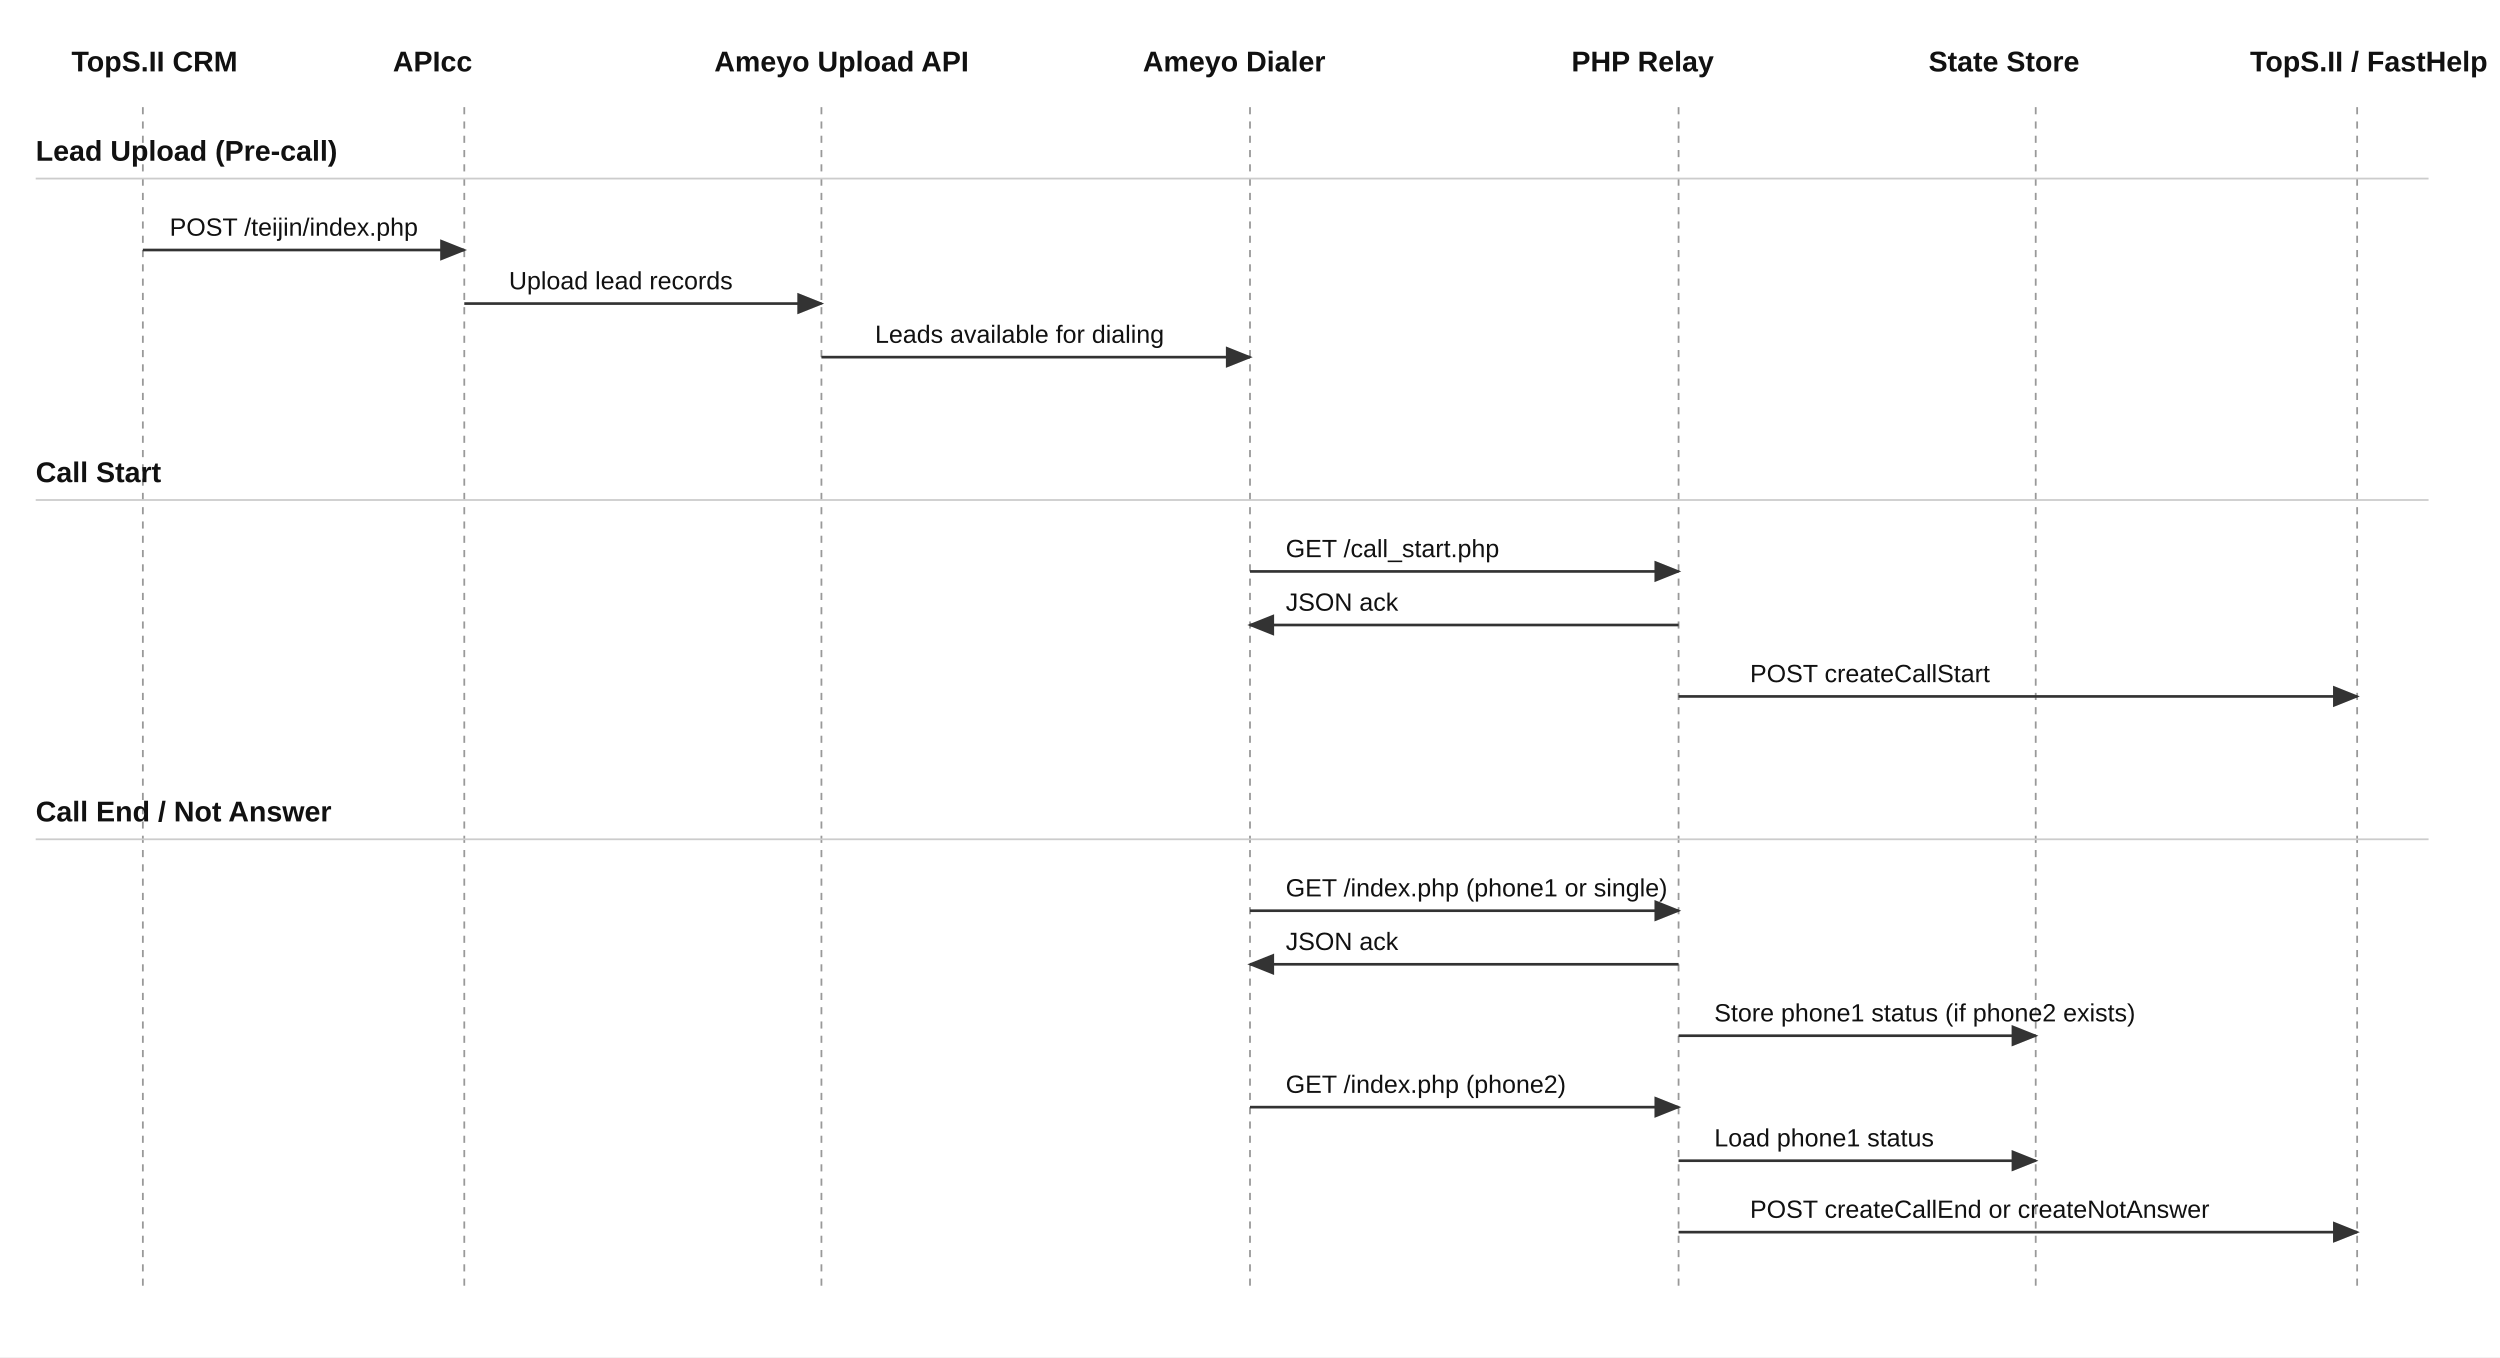
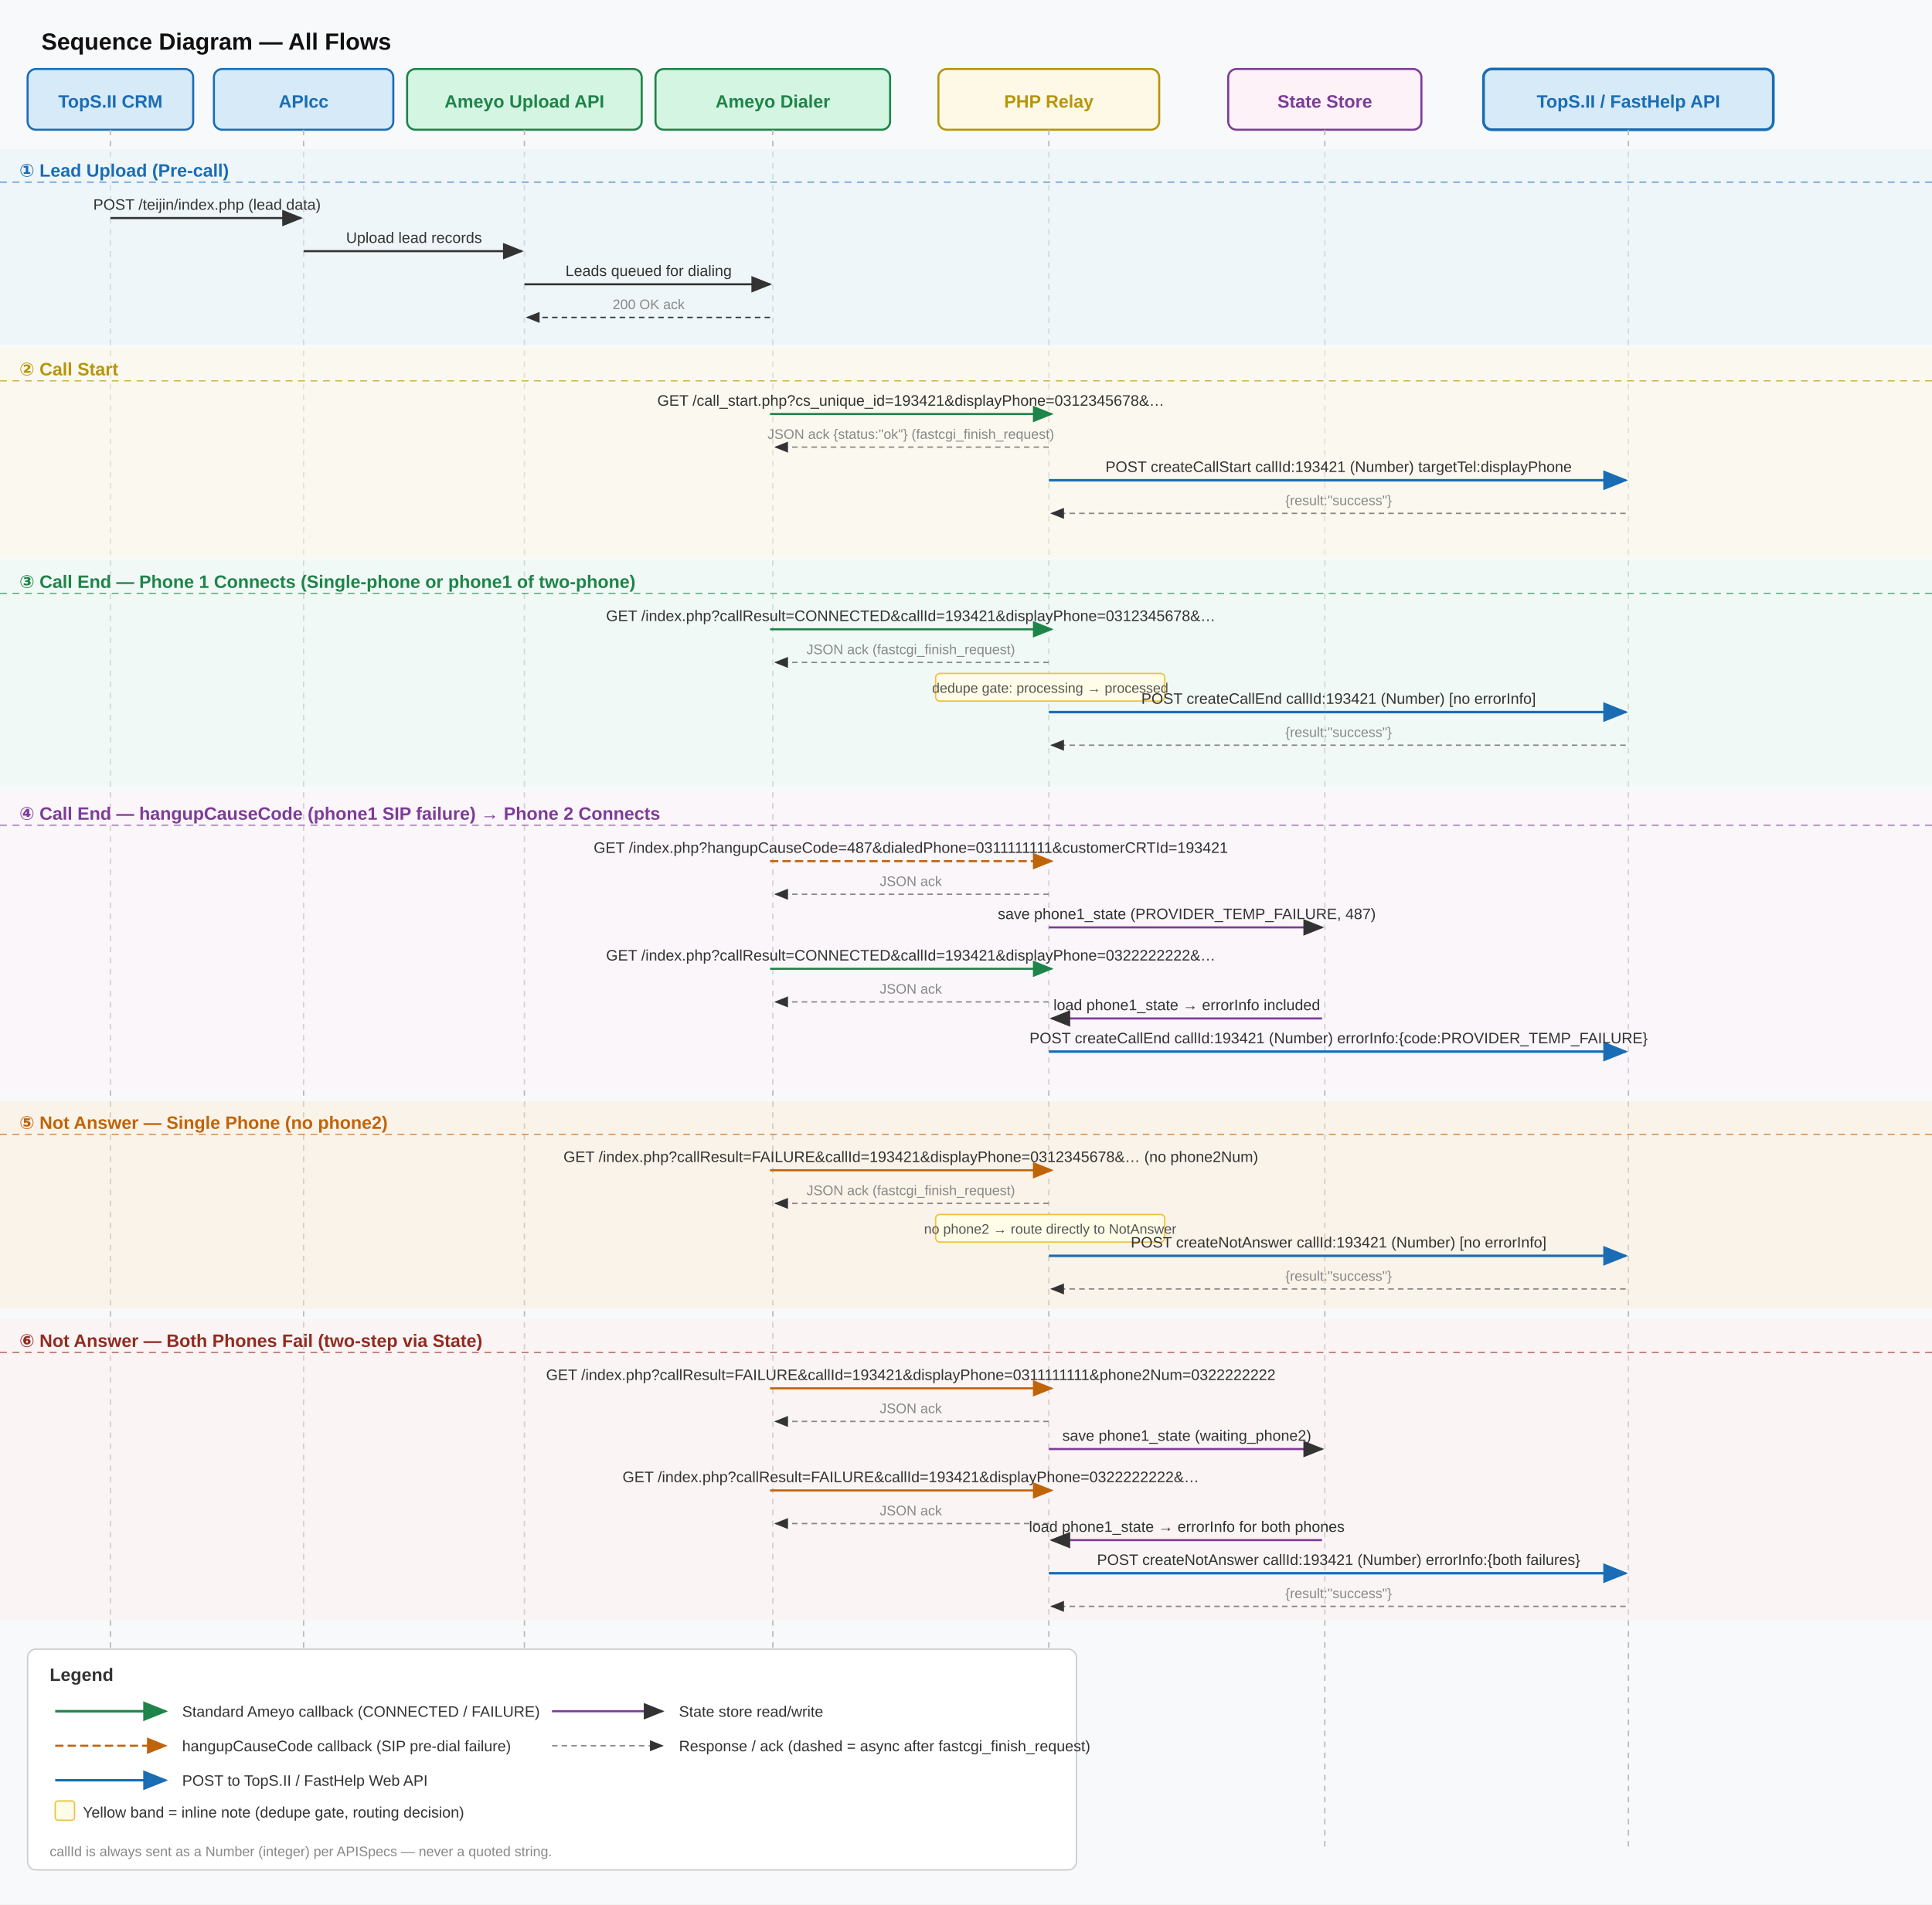
- <svg xmlns="http://www.w3.org/2000/svg" width="1400" height="760" viewBox="0 0 1400 760">
+ <svg xmlns="http://www.w3.org/2000/svg" width="1400" height="1380" viewBox="0 0 1400 1380">
  <defs>
-     <marker id="arrow" markerWidth="10" markerHeight="8" refX="9" refY="4" orient="auto" markerUnits="strokeWidth">
-       <path d="M0,0 L10,4 L0,8 Z" fill="#333333" />
+     <marker id="arr" markerWidth="10" markerHeight="8" refX="9" refY="4" orient="auto" markerUnits="strokeWidth">
+       <path d="M0,0 L10,4 L0,8 Z" fill="#333" />
+     </marker>
+     <marker id="arr-b" markerWidth="10" markerHeight="8" refX="9" refY="4" orient="auto" markerUnits="strokeWidth">
+       <path d="M0,0 L10,4 L0,8 Z" fill="#1a6db5" />
+     </marker>
+     <marker id="arr-g" markerWidth="10" markerHeight="8" refX="9" refY="4" orient="auto" markerUnits="strokeWidth">
+       <path d="M0,0 L10,4 L0,8 Z" fill="#1e8449" />
+     </marker>
+     <marker id="arr-o" markerWidth="10" markerHeight="8" refX="9" refY="4" orient="auto" markerUnits="strokeWidth">
+       <path d="M0,0 L10,4 L0,8 Z" fill="#c0640a" />
+     </marker>
+     <marker id="arr-r" markerWidth="10" markerHeight="8" refX="9" refY="4" orient="auto" markerUnits="strokeWidth">
+       <path d="M0,0 L10,4 L0,8 Z" fill="#922b21" />
    </marker>
    <style>
-       .label { font: 14px Arial, sans-serif; fill: #111111; }
-       .title { font: 16px Arial, sans-serif; font-weight: bold; fill: #111111; }
-       .lifeline { stroke: #999999; stroke-width: 1; stroke-dasharray: 4 4; }
-       .line { stroke: #333333; stroke-width: 1.5; }
-       .section { stroke: #cccccc; stroke-width: 1; }
-       .note { font: 12px Arial, sans-serif; fill: #333333; }
+       text { font-family: Arial, sans-serif; }
+       .T  { font-size:17px; font-weight:bold; fill:#111; }
+       .P  { font-size:13px; font-weight:bold; }
+       .lbl{ font-size:11px; fill:#333; }
+       .ack{ font-size:10px; fill:#888; }
+       .ll { stroke:#bbb; stroke-width:1; stroke-dasharray:4 4; }
+       .sec{ stroke:none; }
+       .sT { font-size:13px; font-weight:bold; }
+       .note-box { fill:#fffde7; stroke:#f0c040; stroke-width:1; rx:4; }
+       .note-txt  { font-size:10px; fill:#555; }
    </style>
  </defs>
-   <rect x="0" y="0" width="1400" height="760" fill="#ffffff" />
-   <text class="title" x="40" y="40">TopS.II CRM</text>
-   <text class="title" x="220" y="40">APIcc</text>
-   <text class="title" x="400" y="40">Ameyo Upload API</text>
-   <text class="title" x="640" y="40">Ameyo Dialer</text>
-   <text class="title" x="880" y="40">PHP Relay</text>
-   <text class="title" x="1080" y="40">State Store</text>
-   <text class="title" x="1260" y="40">TopS.II / FastHelp</text>
-   <line class="lifeline" x1="80" y1="60" x2="80" y2="720" />
-   <line class="lifeline" x1="260" y1="60" x2="260" y2="720" />
-   <line class="lifeline" x1="460" y1="60" x2="460" y2="720" />
-   <line class="lifeline" x1="700" y1="60" x2="700" y2="720" />
-   <line class="lifeline" x1="940" y1="60" x2="940" y2="720" />
-   <line class="lifeline" x1="1140" y1="60" x2="1140" y2="720" />
-   <line class="lifeline" x1="1320" y1="60" x2="1320" y2="720" />
-   <text class="title" x="20" y="90">Lead Upload (Pre-call)</text>
-   <line class="section" x1="20" y1="100" x2="1360" y2="100" />
-   <line class="line" x1="80" y1="140" x2="260" y2="140" marker-end="url(#arrow)" />
-   <text class="label" x="95" y="132">POST /teijin/index.php</text>
-   <line class="line" x1="260" y1="170" x2="460" y2="170" marker-end="url(#arrow)" />
-   <text class="label" x="285" y="162">Upload lead records</text>
-   <line class="line" x1="460" y1="200" x2="700" y2="200" marker-end="url(#arrow)" />
-   <text class="label" x="490" y="192">Leads available for dialing</text>
-   <text class="title" x="20" y="270">Call Start</text>
-   <line class="section" x1="20" y1="280" x2="1360" y2="280" />
-   <line class="line" x1="700" y1="320" x2="940" y2="320" marker-end="url(#arrow)" />
-   <text class="label" x="720" y="312">GET /call_start.php</text>
-   <line class="line" x1="940" y1="350" x2="700" y2="350" marker-end="url(#arrow)" />
-   <text class="label" x="720" y="342">JSON ack</text>
-   <line class="line" x1="940" y1="390" x2="1320" y2="390" marker-end="url(#arrow)" />
-   <text class="label" x="980" y="382">POST createCallStart</text>
-   <text class="title" x="20" y="460">Call End / Not Answer</text>
-   <line class="section" x1="20" y1="470" x2="1360" y2="470" />
-   <line class="line" x1="700" y1="510" x2="940" y2="510" marker-end="url(#arrow)" />
-   <text class="label" x="720" y="502">GET /index.php (phone1 or single)</text>
-   <line class="line" x1="940" y1="540" x2="700" y2="540" marker-end="url(#arrow)" />
-   <text class="label" x="720" y="532">JSON ack</text>
-   <line class="line" x1="940" y1="580" x2="1140" y2="580" marker-end="url(#arrow)" />
-   <text class="label" x="960" y="572">Store phone1 status (if phone2 exists)</text>
-   <line class="line" x1="700" y1="620" x2="940" y2="620" marker-end="url(#arrow)" />
-   <text class="label" x="720" y="612">GET /index.php (phone2)</text>
-   <line class="line" x1="940" y1="650" x2="1140" y2="650" marker-end="url(#arrow)" />
-   <text class="label" x="960" y="642">Load phone1 status</text>
-   <line class="line" x1="940" y1="690" x2="1320" y2="690" marker-end="url(#arrow)" />
-   <text class="label" x="980" y="682">POST createCallEnd or createNotAnswer</text>
+   <rect x="0" y="0" width="1400" height="1380" fill="#f8f9fa" />
+   <text class="T" x="30" y="36">Sequence Diagram — All Flows</text>
+   <rect x="20" y="50" width="120" height="44" rx="6" fill="#d6eaf8" stroke="#1a6db5" stroke-width="1.5" />
+   <text class="P" fill="#1a6db5" x="80" y="78" text-anchor="middle">TopS.II CRM</text>
+   <rect x="155" y="50" width="130" height="44" rx="6" fill="#d6eaf8" stroke="#1a6db5" stroke-width="1.5" />
+   <text class="P" fill="#1a6db5" x="220" y="78" text-anchor="middle">APIcc</text>
+   <rect x="295" y="50" width="170" height="44" rx="6" fill="#d5f5e3" stroke="#1e8449" stroke-width="1.5" />
+   <text class="P" fill="#1e8449" x="380" y="78" text-anchor="middle">Ameyo Upload API</text>
+   <rect x="475" y="50" width="170" height="44" rx="6" fill="#d5f5e3" stroke="#1e8449" stroke-width="1.5" />
+   <text class="P" fill="#1e8449" x="560" y="78" text-anchor="middle">Ameyo Dialer</text>
+   <rect x="680" y="50" width="160" height="44" rx="6" fill="#fef9e7" stroke="#b7950b" stroke-width="1.5" />
+   <text class="P" fill="#b7950b" x="760" y="78" text-anchor="middle">PHP Relay</text>
+   <rect x="890" y="50" width="140" height="44" rx="6" fill="#fdf2f8" stroke="#7d3c98" stroke-width="1.5" />
+   <text class="P" fill="#7d3c98" x="960" y="78" text-anchor="middle">State Store</text>
+   <rect x="1075" y="50" width="210" height="44" rx="6" fill="#d6eaf8" stroke="#1a6db5" stroke-width="2" />
+   <text class="P" fill="#1a6db5" x="1180" y="78" text-anchor="middle">TopS.II / FastHelp API</text>
+   <line class="ll" x1="80" y1="94" x2="80" y2="1340" />
+   <line class="ll" x1="220" y1="94" x2="220" y2="1340" />
+   <line class="ll" x1="380" y1="94" x2="380" y2="1340" />
+   <line class="ll" x1="560" y1="94" x2="560" y2="1340" />
+   <line class="ll" x1="760" y1="94" x2="760" y2="1340" />
+   <line class="ll" x1="960" y1="94" x2="960" y2="1340" />
+   <line class="ll" x1="1180" y1="94" x2="1180" y2="1340" />
+   <rect class="sec" x="0" y="108" width="1400" height="142" fill="#e8f4f8" opacity="0.55" />
+   <text class="sT" fill="#1a6db5" x="14" y="128">① Lead Upload (Pre-call)</text>
+   <line x1="0" y1="132" x2="1400" y2="132" stroke="#1a6db5" stroke-width="0.6" stroke-dasharray="5 4" />
+   <line x1="80" y1="158" x2="218" y2="158" stroke="#333" stroke-width="1.5" marker-end="url(#arr)" />
+   <text class="lbl" x="150" y="152" text-anchor="middle">POST /teijin/index.php (lead data)</text>
+   <line x1="220" y1="182" x2="378" y2="182" stroke="#333" stroke-width="1.5" marker-end="url(#arr)" />
+   <text class="lbl" x="300" y="176" text-anchor="middle">Upload lead records</text>
+   <line x1="380" y1="206" x2="558" y2="206" stroke="#333" stroke-width="1.5" marker-end="url(#arr)" />
+   <text class="lbl" x="470" y="200" text-anchor="middle">Leads queued for dialing</text>
+   <line x1="558" y1="230" x2="382" y2="230" stroke="#333" stroke-width="1" stroke-dasharray="4 3" marker-end="url(#arr)" />
+   <text class="ack" x="470" y="224" text-anchor="middle">200 OK ack</text>
+   <rect class="sec" x="0" y="252" width="1400" height="152" fill="#fef9e7" opacity="0.6" />
+   <text class="sT" fill="#b7950b" x="14" y="272">② Call Start</text>
+   <line x1="0" y1="276" x2="1400" y2="276" stroke="#b7950b" stroke-width="0.6" stroke-dasharray="5 4" />
+   <line x1="558" y1="300" x2="762" y2="300" stroke="#1e8449" stroke-width="1.5" marker-end="url(#arr-g)" />
+   <text class="lbl" x="660" y="294" text-anchor="middle">GET /call_start.php?cs_unique_id=193421&amp;displayPhone=0312345678&amp;…</text>
+   <line x1="760" y1="324" x2="562" y2="324" stroke="#888" stroke-width="1" stroke-dasharray="4 3" marker-end="url(#arr)" />
+   <text class="ack" x="660" y="318" text-anchor="middle">JSON ack  {status:"ok"}  (fastcgi_finish_request)</text>
+   <line x1="760" y1="348" x2="1178" y2="348" stroke="#1a6db5" stroke-width="1.8" marker-end="url(#arr-b)" />
+   <text class="lbl" x="970" y="342" text-anchor="middle">POST createCallStart  callId:193421 (Number)  targetTel:displayPhone</text>
+   <line x1="1178" y1="372" x2="762" y2="372" stroke="#888" stroke-width="1" stroke-dasharray="4 3" marker-end="url(#arr)" />
+   <text class="ack" x="970" y="366" text-anchor="middle">{result:"success"}</text>
+   <rect class="sec" x="0" y="406" width="1400" height="164" fill="#eafaf1" opacity="0.5" />
+   <text class="sT" fill="#1e8449" x="14" y="426">③ Call End — Phone 1 Connects (Single-phone or phone1 of two-phone)</text>
+   <line x1="0" y1="430" x2="1400" y2="430" stroke="#1e8449" stroke-width="0.6" stroke-dasharray="5 4" />
+   <line x1="558" y1="456" x2="762" y2="456" stroke="#1e8449" stroke-width="1.5" marker-end="url(#arr-g)" />
+   <text class="lbl" x="660" y="450" text-anchor="middle">GET /index.php?callResult=CONNECTED&amp;callId=193421&amp;displayPhone=0312345678&amp;…</text>
+   <line x1="760" y1="480" x2="562" y2="480" stroke="#888" stroke-width="1" stroke-dasharray="4 3" marker-end="url(#arr)" />
+   <text class="ack" x="660" y="474" text-anchor="middle">JSON ack  (fastcgi_finish_request)</text>
+   <rect x="678" y="488" width="166" height="20" rx="3" fill="#fffde7" stroke="#f0c040" stroke-width="1" />
+   <text class="note-txt" x="761" y="502" text-anchor="middle">dedupe gate: processing → processed</text>
+   <line x1="760" y1="516" x2="1178" y2="516" stroke="#1a6db5" stroke-width="1.8" marker-end="url(#arr-b)" />
+   <text class="lbl" x="970" y="510" text-anchor="middle">POST createCallEnd  callId:193421 (Number)  [no errorInfo]</text>
+   <line x1="1178" y1="540" x2="762" y2="540" stroke="#888" stroke-width="1" stroke-dasharray="4 3" marker-end="url(#arr)" />
+   <text class="ack" x="970" y="534" text-anchor="middle">{result:"success"}</text>
+   <rect class="sec" x="0" y="574" width="1400" height="216" fill="#fdf2f8" opacity="0.4" />
+   <text class="sT" fill="#7d3c98" x="14" y="594">④ Call End — hangupCauseCode (phone1 SIP failure) → Phone 2 Connects</text>
+   <line x1="0" y1="598" x2="1400" y2="598" stroke="#7d3c98" stroke-width="0.6" stroke-dasharray="5 4" />
+   <line x1="558" y1="624" x2="762" y2="624" stroke="#c0640a" stroke-width="1.5" stroke-dasharray="6 3" marker-end="url(#arr-o)" />
+   <text class="lbl" fill="#c0640a" x="660" y="618" text-anchor="middle">GET /index.php?hangupCauseCode=487&amp;dialedPhone=0311111111&amp;customerCRTId=193421</text>
+   <line x1="760" y1="648" x2="562" y2="648" stroke="#888" stroke-width="1" stroke-dasharray="4 3" marker-end="url(#arr)" />
+   <text class="ack" x="660" y="642" text-anchor="middle">JSON ack</text>
+   <line x1="760" y1="672" x2="958" y2="672" stroke="#7d3c98" stroke-width="1.5" marker-end="url(#arr)" />
+   <text class="lbl" fill="#7d3c98" x="860" y="666" text-anchor="middle">save phone1_state  (PROVIDER_TEMP_FAILURE, 487)</text>
+   <line x1="558" y1="702" x2="762" y2="702" stroke="#1e8449" stroke-width="1.5" marker-end="url(#arr-g)" />
+   <text class="lbl" x="660" y="696" text-anchor="middle">GET /index.php?callResult=CONNECTED&amp;callId=193421&amp;displayPhone=0322222222&amp;…</text>
+   <line x1="760" y1="726" x2="562" y2="726" stroke="#888" stroke-width="1" stroke-dasharray="4 3" marker-end="url(#arr)" />
+   <text class="ack" x="660" y="720" text-anchor="middle">JSON ack</text>
+   <line x1="958" y1="738" x2="762" y2="738" stroke="#7d3c98" stroke-width="1.5" marker-end="url(#arr)" />
+   <text class="lbl" fill="#7d3c98" x="860" y="732" text-anchor="middle">load phone1_state → errorInfo included</text>
+   <line x1="760" y1="762" x2="1178" y2="762" stroke="#1a6db5" stroke-width="1.8" marker-end="url(#arr-b)" />
+   <text class="lbl" x="970" y="756" text-anchor="middle">POST createCallEnd  callId:193421 (Number)  errorInfo:{code:PROVIDER_TEMP_FAILURE}</text>
+   <rect class="sec" x="0" y="798" width="1400" height="150" fill="#fdebd0" opacity="0.4" />
+   <text class="sT" fill="#c0640a" x="14" y="818">⑤ Not Answer — Single Phone (no phone2)</text>
+   <line x1="0" y1="822" x2="1400" y2="822" stroke="#c0640a" stroke-width="0.6" stroke-dasharray="5 4" />
+   <line x1="558" y1="848" x2="762" y2="848" stroke="#c0640a" stroke-width="1.5" marker-end="url(#arr-o)" />
+   <text class="lbl" fill="#c0640a" x="660" y="842" text-anchor="middle">GET /index.php?callResult=FAILURE&amp;callId=193421&amp;displayPhone=0312345678&amp;…  (no phone2Num)</text>
+   <line x1="760" y1="872" x2="562" y2="872" stroke="#888" stroke-width="1" stroke-dasharray="4 3" marker-end="url(#arr)" />
+   <text class="ack" x="660" y="866" text-anchor="middle">JSON ack  (fastcgi_finish_request)</text>
+   <rect x="678" y="880" width="166" height="20" rx="3" fill="#fffde7" stroke="#f0c040" stroke-width="1" />
+   <text class="note-txt" x="761" y="894" text-anchor="middle">no phone2 → route directly to NotAnswer</text>
+   <line x1="760" y1="910" x2="1178" y2="910" stroke="#1a6db5" stroke-width="1.8" marker-end="url(#arr-b)" />
+   <text class="lbl" x="970" y="904" text-anchor="middle">POST createNotAnswer  callId:193421 (Number)  [no errorInfo]</text>
+   <line x1="1178" y1="934" x2="762" y2="934" stroke="#888" stroke-width="1" stroke-dasharray="4 3" marker-end="url(#arr)" />
+   <text class="ack" x="970" y="928" text-anchor="middle">{result:"success"}</text>
+   <rect class="sec" x="0" y="956" width="1400" height="218" fill="#fdedec" opacity="0.4" />
+   <text class="sT" fill="#922b21" x="14" y="976">⑥ Not Answer — Both Phones Fail (two-step via State)</text>
+   <line x1="0" y1="980" x2="1400" y2="980" stroke="#922b21" stroke-width="0.6" stroke-dasharray="5 4" />
+   <line x1="558" y1="1006" x2="762" y2="1006" stroke="#c0640a" stroke-width="1.5" marker-end="url(#arr-o)" />
+   <text class="lbl" fill="#c0640a" x="660" y="1000" text-anchor="middle">GET /index.php?callResult=FAILURE&amp;callId=193421&amp;displayPhone=0311111111&amp;phone2Num=0322222222</text>
+   <line x1="760" y1="1030" x2="562" y2="1030" stroke="#888" stroke-width="1" stroke-dasharray="4 3" marker-end="url(#arr)" />
+   <text class="ack" x="660" y="1024" text-anchor="middle">JSON ack</text>
+   <line x1="760" y1="1050" x2="958" y2="1050" stroke="#7d3c98" stroke-width="1.5" marker-end="url(#arr)" />
+   <text class="lbl" fill="#7d3c98" x="860" y="1044" text-anchor="middle">save phone1_state  (waiting_phone2)</text>
+   <line x1="558" y1="1080" x2="762" y2="1080" stroke="#c0640a" stroke-width="1.5" marker-end="url(#arr-o)" />
+   <text class="lbl" fill="#c0640a" x="660" y="1074" text-anchor="middle">GET /index.php?callResult=FAILURE&amp;callId=193421&amp;displayPhone=0322222222&amp;…</text>
+   <line x1="760" y1="1104" x2="562" y2="1104" stroke="#888" stroke-width="1" stroke-dasharray="4 3" marker-end="url(#arr)" />
+   <text class="ack" x="660" y="1098" text-anchor="middle">JSON ack</text>
+   <line x1="958" y1="1116" x2="762" y2="1116" stroke="#7d3c98" stroke-width="1.5" marker-end="url(#arr)" />
+   <text class="lbl" fill="#7d3c98" x="860" y="1110" text-anchor="middle">load phone1_state → errorInfo for both phones</text>
+   <line x1="760" y1="1140" x2="1178" y2="1140" stroke="#1a6db5" stroke-width="1.8" marker-end="url(#arr-b)" />
+   <text class="lbl" x="970" y="1134" text-anchor="middle">POST createNotAnswer  callId:193421 (Number)  errorInfo:{both failures}</text>
+   <line x1="1178" y1="1164" x2="762" y2="1164" stroke="#888" stroke-width="1" stroke-dasharray="4 3" marker-end="url(#arr)" />
+   <text class="ack" x="970" y="1158" text-anchor="middle">{result:"success"}</text>
+   <rect x="20" y="1195" width="760" height="160" rx="6" fill="#fff" stroke="#ccc" stroke-width="1" />
+   <text style="font-size:13px; font-weight:bold; fill:#333;" x="36" y="1218">Legend</text>
+   <line x1="40" y1="1240" x2="120" y2="1240" stroke="#1e8449" stroke-width="1.8" marker-end="url(#arr-g)" />
+   <text class="lbl" x="132" y="1244">Standard Ameyo callback (CONNECTED / FAILURE)</text>
+   <line x1="40" y1="1265" x2="120" y2="1265" stroke="#c0640a" stroke-width="1.5" stroke-dasharray="6 3" marker-end="url(#arr-o)" />
+   <text class="lbl" x="132" y="1269">hangupCauseCode callback (SIP pre-dial failure)</text>
+   <line x1="40" y1="1290" x2="120" y2="1290" stroke="#1a6db5" stroke-width="1.8" marker-end="url(#arr-b)" />
+   <text class="lbl" x="132" y="1294">POST to TopS.II / FastHelp Web API</text>
+   <line x1="400" y1="1240" x2="480" y2="1240" stroke="#7d3c98" stroke-width="1.5" marker-end="url(#arr)" />
+   <text class="lbl" x="492" y="1244">State store read/write</text>
+   <line x1="400" y1="1265" x2="480" y2="1265" stroke="#888" stroke-width="1" stroke-dasharray="4 3" marker-end="url(#arr)" />
+   <text class="lbl" x="492" y="1269">Response / ack (dashed = async after fastcgi_finish_request)</text>
+   <rect x="40" y="1305" width="14" height="14" rx="2" fill="#fffde7" stroke="#f0c040" stroke-width="1" />
+   <text class="lbl" x="60" y="1317">Yellow band = inline note (dedupe gate, routing decision)</text>
+   <text style="font-size:10px; fill:#888;" x="36" y="1345">callId is always sent as a Number (integer) per APISpecs — never a quoted string.</text>
</svg>
